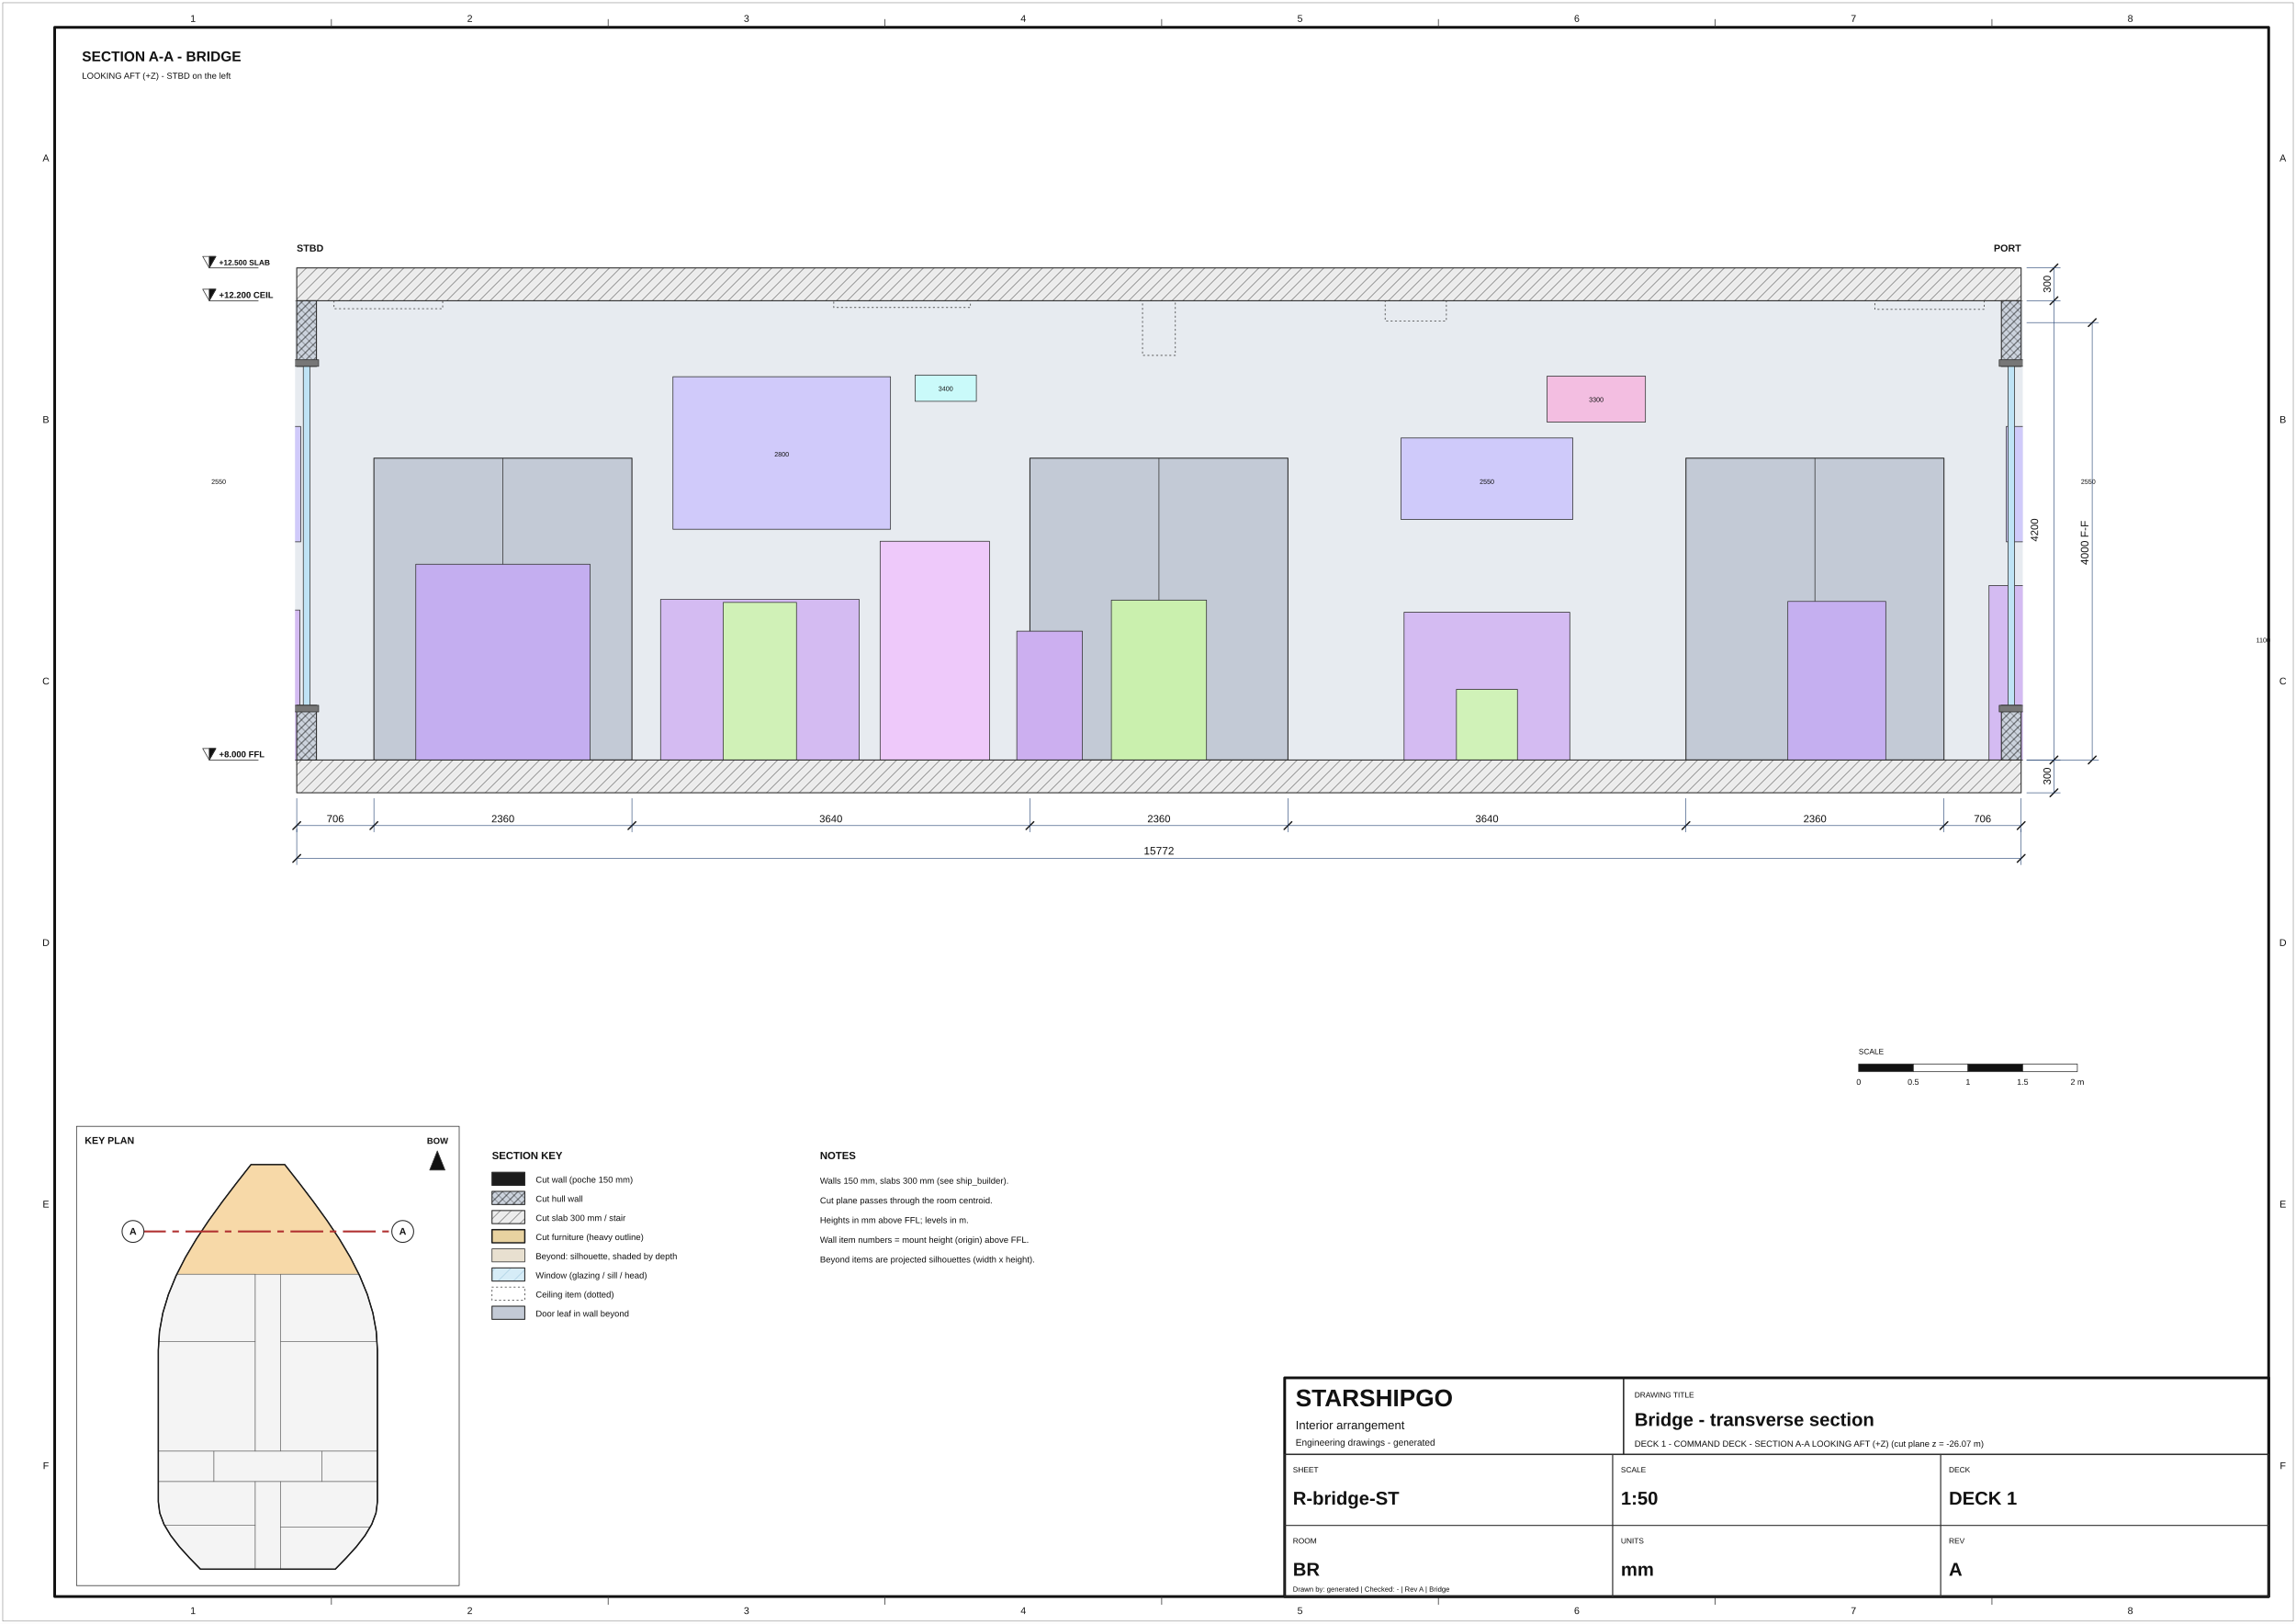
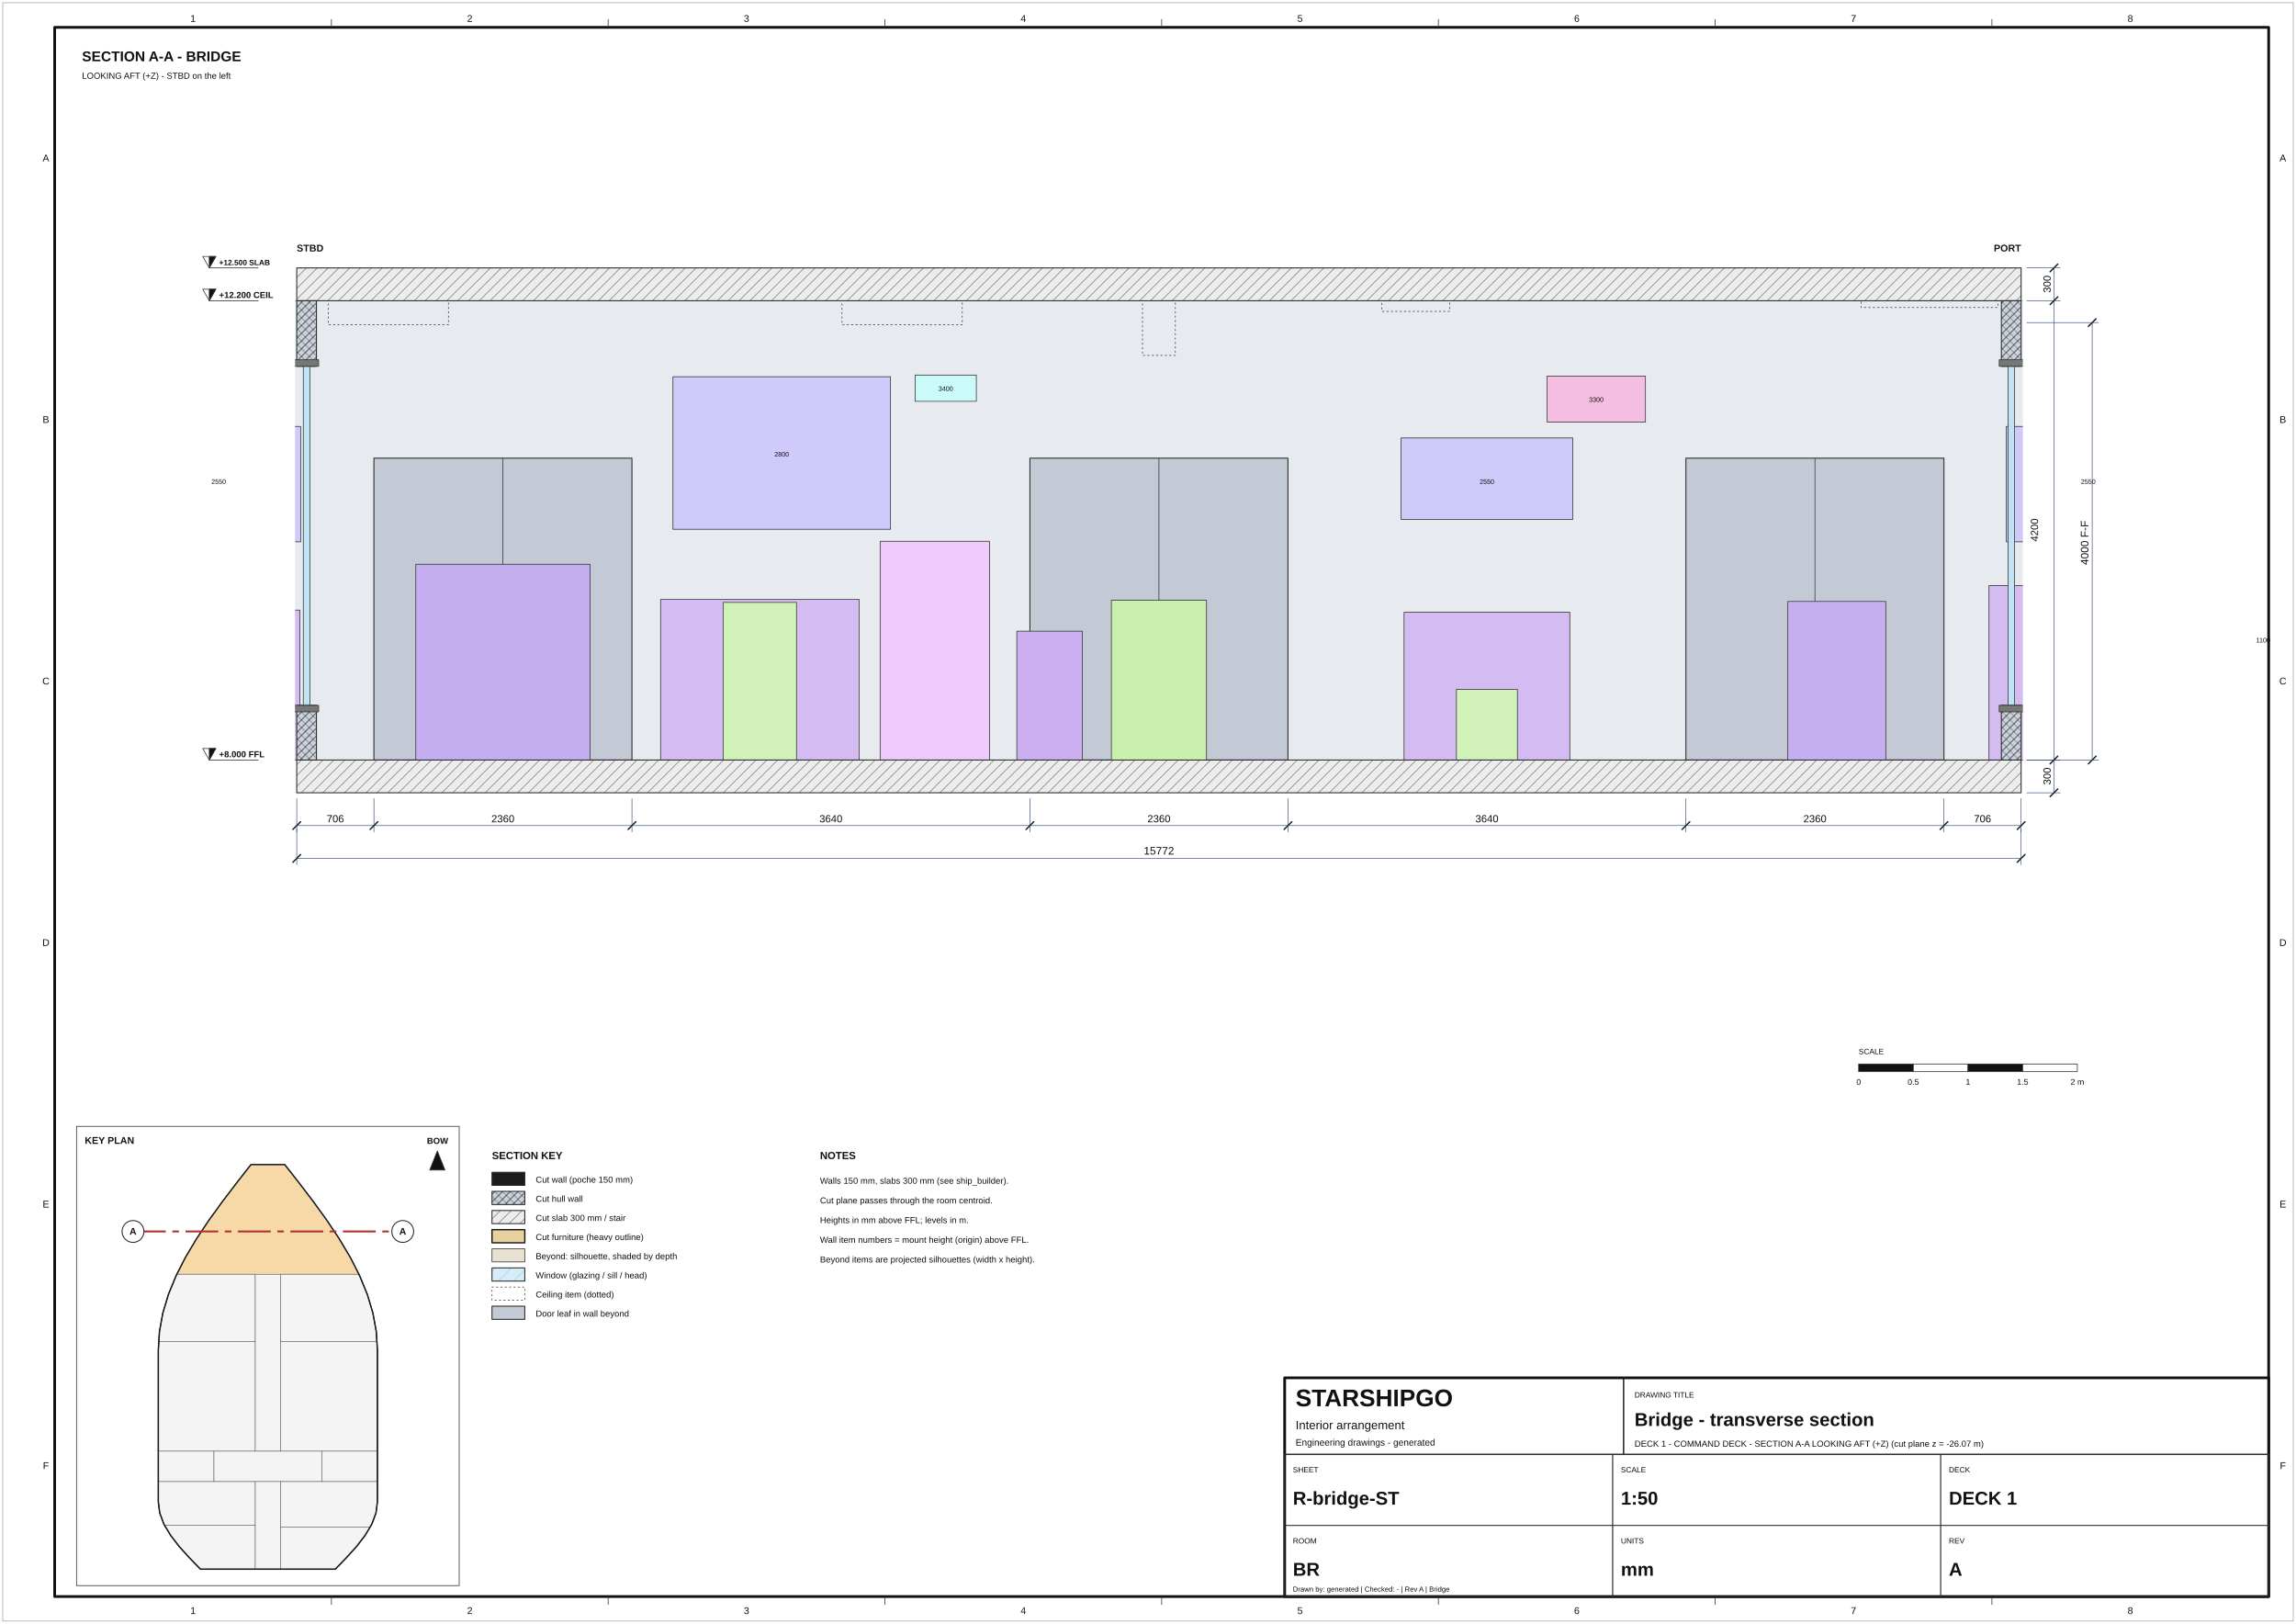
<svg xmlns="http://www.w3.org/2000/svg" width="420mm" height="297mm" viewBox="0 0 420 297">
  <style>
.t{font-family:Arial, Helvetica, 'DejaVu Sans', sans-serif;fill:#111}
.b{font-weight:bold}.i{font-style:italic}
.h{stroke:#111;stroke-width:.5;stroke-linejoin:round;stroke-linecap:round}
.m{stroke:#1a1a1a;stroke-width:.25;stroke-linejoin:round;stroke-linecap:round}
.n{stroke:#2a2a2a;stroke-width:.18;stroke-linejoin:round}
.f{stroke:#333;stroke-width:.13;stroke-linejoin:round}
.x{stroke:#555;stroke-width:.07}
.g{stroke:#9a9a9a;stroke-width:.1}
.gg{stroke:#c4c4c4;stroke-width:.08}
.d{stroke:#1d3c6e;stroke-width:.1}
.dsh{stroke:#222;stroke-width:.18;stroke-dasharray:1.6 .8}
.dot{stroke:#444;stroke-width:.14;stroke-dasharray:.25 .55;stroke-linecap:round}
.hid{stroke:#777;stroke-width:.12;stroke-dasharray:1 .7}
.cl{stroke:#b03030;stroke-width:.12;stroke-dasharray:5 1 1 1}
.cut{stroke:#b03030;stroke-width:.35;stroke-dasharray:6 1.2 1.2 1.2}
.red{stroke:#b03030;stroke-width:.13;stroke-dasharray:1.2 .7}
.none{stroke:none}
.halo{paint-order:stroke;stroke:#fff;stroke-width:.8;stroke-linejoin:round}
</style>
  <defs>
    <pattern id="hSlab" width="1.4" height="1.4" patternUnits="userSpaceOnUse" patternTransform="rotate(45)">
      <rect width="1.4" height="1.4" fill="#ececec" />
      <line x1="0" y1="0" x2="0" y2="1.4" stroke="#222" stroke-width=".13" />
    </pattern>
    <pattern id="hHull" width="1" height="1" patternUnits="userSpaceOnUse" patternTransform="rotate(45)">
      <rect width="1" height="1" fill="#c9d0da" />
      <line x1="0" y1="0" x2="0" y2="1" stroke="#111" stroke-width=".2" />
      <line x1="0" y1="0" x2="1" y2="0" stroke="#111" stroke-width=".1" />
    </pattern>
    <pattern id="hHole" width="1.6" height="1.6" patternUnits="userSpaceOnUse" patternTransform="rotate(-45)">
      <line x1="0" y1="0" x2="0" y2="1.6" stroke="#444" stroke-width=".12" />
    </pattern>
    <pattern id="hZone" width="1.8" height="1.8" patternUnits="userSpaceOnUse" patternTransform="rotate(45)">
      <line x1="0" y1="0" x2="0" y2="1.8" stroke="#d08080" stroke-width=".1" />
    </pattern>
    <pattern id="hPlen" width="1.6" height="1.6" patternUnits="userSpaceOnUse">
      <circle cx=".4" cy=".4" r=".12" fill="#888" />
      <circle cx="1.2" cy="1.2" r=".12" fill="#888" />
    </pattern>
    <pattern id="hGlass" width="2" height="2" patternUnits="userSpaceOnUse" patternTransform="rotate(45)">
      <rect width="2" height="2" fill="#d6ecf7" />
      <line x1="0" y1="0" x2="0" y2="2" stroke="#5a9abb" stroke-width=".08" />
    </pattern>
    <pattern id="hFloor" width="1.2" height="1.2" patternUnits="userSpaceOnUse" patternTransform="rotate(-45)">
      <rect width="1.2" height="1.2" fill="#f2f2f2" />
      <line x1="0" y1="0" x2="0" y2="1.2" stroke="#555" stroke-width=".1" />
    </pattern>
  </defs>
  <rect x="0" y="0" width="420" height="297" fill="#ffffff" />
  <text x="15" y="11.2" font-size="2.6" class="t b">SECTION A-A - BRIDGE</text>
  <text x="15" y="14.4" font-size="1.6" class="t" fill="#555">LOOKING AFT (+Z)  -  STBD on the left</text>
  <clipPath id="clipA">
    <rect x="53.98" y="48.7" width="316.04" height="96.6" />
  </clipPath>
  <g clip-path="url(#clipA)">
    <polygon points="-3.94,55 427.94,55 427.94,139 -3.94,139" class="x" fill="#e7ebf0" />
    <polygon points="188.4,83.8 235.6,83.8 235.6,139 188.4,139" class="n" fill="#c3cad6" />
    <line x1="212" y1="139" x2="212" y2="83.8" class="f" />
    <polygon points="308.4,83.8 355.6,83.8 355.6,139 308.4,139" class="n" fill="#c3cad6" />
    <line x1="332" y1="139" x2="332" y2="83.8" class="f" />
    <polygon points="68.4,83.8 115.6,83.8 115.6,139 68.4,139" class="n" fill="#c3cad6" />
    <line x1="92" y1="139" x2="92" y2="83.8" class="f" />
    <polygon points="167.4,68.6 178.6,68.6 178.6,73.4 167.4,73.4" class="f" fill="#cafafa" />
    <polygon points="367,78 397,78 397,99.1 367,99.1" class="f" fill="#d0cafa" />
    <polygon points="25,78 55,78 55,99.1 25,99.1" class="f" fill="#d0cafa" />
    <polygon points="283,68.8 301,68.8 301,77.2 283,77.2" class="f" fill="#f3bee1" />
    <polygon points="123.1,68.9 162.9,68.9 162.9,96.8 123.1,96.8" class="f" fill="#d0cafa" />
    <polygon points="411,107.6 417,107.6 417,122.3 411,122.3" class="f" fill="#eecafa" />
    <polygon points="256.28,80.1 287.72,80.1 287.72,95 256.28,95" class="f" fill="#cfcafa" />
    <polygon points="161,99 181,99 181,139 161,139" class="f" fill="#eec9fa" />
    <polygon points="25.16,111.58 54.86,111.58 54.86,139 25.16,139" class="f" fill="#d4bbf2" />
    <polygon points="363.84,107.08 400.16,107.08 400.16,139 363.84,139" class="f" fill="#d4bbf2" />
    <polygon points="256.84,111.98 287.16,111.98 287.16,139 256.84,139" class="f" fill="#d4bbf2" />
    <polygon points="120.84,109.62 157.16,109.62 157.16,139 120.84,139" class="f" fill="#d4bbf2" />
    <polygon points="266.42,126.08 277.58,126.08 277.58,139 266.42,139" class="f" fill="#d0f2b8" />
    <polygon points="375.64,118.4 388.34,118.4 388.34,138.9 375.64,138.9" class="f" fill="#d0f2b8" />
    <polygon points="32.84,112.2 47.18,112.2 47.18,139 32.84,139" class="f" fill="#d0f2b7" />
    <polygon points="132.3,110.18 145.7,110.18 145.7,139 132.3,139" class="f" fill="#d0f1b7" />
-     <polygon points="152.52,55 177.52,55 177.52,56.24 152.52,56.24" class="dot" fill="none" />
-     <polygon points="253.38,55 264.58,55 264.58,58.7 253.38,58.7" class="dot" fill="none" />
+     <polygon points="154.02,55 176.02,55 176.02,59.4 154.02,59.4" class="dot" fill="none" />
+     <polygon points="60.04,55 82.04,55 82.04,59.4 60.04,59.4" class="dot" fill="none" />
+     <polygon points="340.46,55 365.46,55 365.46,56.24 340.46,56.24" class="dot" fill="none" />
    <polygon points="209,55 215,55 215,65 209,65" class="dot" fill="none" />
    <polygon points="327.04,110 344.96,110 344.96,139 327.04,139" class="f" fill="#c5aff0" />
-     <polygon points="61.1,55 80.98,55 80.98,56.46 61.1,56.46" class="dot" fill="none" />
-     <polygon points="342.96,55 362.96,55 362.96,56.58 342.96,56.58" class="dot" fill="none" />
    <polygon points="186,115.44 198,115.44 198,139 186,139" class="f" fill="#ccaff0" />
+     <polygon points="252.78,55 265.18,55 265.18,56.96 252.78,56.96" class="dot" fill="none" />
    <polygon points="203.3,109.76 220.7,109.76 220.7,139 203.3,139" class="f" fill="#caf0ae" />
    <polygon points="76.06,103.2 107.94,103.2 107.94,139 76.06,139" class="f" fill="#c4aef0" />
    <polygon points="54.28,139 369.72,139 369.72,145 54.28,145" class="n" fill="url(#hSlab)" />
    <polygon points="54.28,49 369.72,49 369.72,55 54.28,55" class="n" fill="url(#hSlab)" />
    <polygon points="54.28,129 57.89,129 57.89,139 54.28,139" class="n" fill="url(#hHull)" />
    <polygon points="54.28,55 57.89,55 57.89,67 54.28,67" class="n" fill="url(#hHull)" />
    <polygon points="55.48,67 56.68,67 56.68,129 55.48,129" class="f" fill="#bfe3f5" />
    <polygon points="53.88,129 58.29,129 58.29,130.2 53.88,130.2" class="f" fill="#777" />
    <polygon points="53.88,65.8 58.29,65.8 58.29,67 53.88,67" class="f" fill="#777" />
    <polygon points="366.11,129 369.72,129 369.72,139 366.11,139" class="n" fill="url(#hHull)" />
    <polygon points="366.11,55 369.72,55 369.72,67 366.11,67" class="n" fill="url(#hHull)" />
    <polygon points="367.32,67 368.52,67 368.52,129 367.32,129" class="f" fill="#bfe3f5" />
    <polygon points="365.71,129 370.12,129 370.12,130.2 365.71,130.2" class="f" fill="#777" />
    <polygon points="365.71,65.8 370.12,65.8 370.12,67 365.71,67" class="f" fill="#777" />
  </g>
  <text x="143" y="83.5" font-size="1.2" class="t" text-anchor="middle" fill="#444">2800</text>
  <text x="382" y="88.5" font-size="1.2" class="t" text-anchor="middle" fill="#444">2550</text>
  <text x="40" y="88.5" font-size="1.2" class="t" text-anchor="middle" fill="#444">2550</text>
  <text x="272" y="88.5" font-size="1.2" class="t" text-anchor="middle" fill="#444">2550</text>
  <text x="292" y="73.5" font-size="1.2" class="t" text-anchor="middle" fill="#444">3300</text>
  <text x="414" y="117.5" font-size="1.2" class="t" text-anchor="middle" fill="#444">1100</text>
  <text x="173" y="71.5" font-size="1.2" class="t" text-anchor="middle" fill="#444">3400</text>
  <text x="54.28" y="46" font-size="1.8" class="t b">STBD</text>
  <text x="369.72" y="46" font-size="1.8" class="t b" text-anchor="end">PORT</text>
  <line x1="375.72" y1="145" x2="375.72" y2="49" class="d" />
  <line x1="375.02" y1="145.7" x2="376.42" y2="144.3" class="m" />
  <line x1="370.72" y1="145" x2="376.92" y2="145" class="d" />
  <line x1="375.02" y1="139.7" x2="376.42" y2="138.3" class="m" />
  <line x1="370.72" y1="139" x2="376.92" y2="139" class="d" />
  <line x1="375.02" y1="55.7" x2="376.42" y2="54.3" class="m" />
  <line x1="370.72" y1="55" x2="376.92" y2="55" class="d" />
  <line x1="375.02" y1="49.7" x2="376.42" y2="48.3" class="m" />
  <line x1="370.72" y1="49" x2="376.92" y2="49" class="d" />
  <text x="375.12" y="143.54" font-size="1.9" class="t" transform="rotate(-90 375.12 143.54)">300</text>
  <text x="372.82" y="99.05" font-size="1.9" class="t" transform="rotate(-90 372.82 99.05)">4200</text>
  <text x="375.12" y="53.54" font-size="1.9" class="t" transform="rotate(-90 375.12 53.54)">300</text>
  <line x1="382.72" y1="59" x2="382.72" y2="139" class="d" />
  <line x1="382.02" y1="59.7" x2="383.42" y2="58.3" class="m" />
  <line x1="382.02" y1="139.7" x2="383.42" y2="138.3" class="m" />
  <line x1="370.72" y1="59" x2="383.92" y2="59" class="d" />
  <line x1="370.72" y1="139" x2="383.92" y2="139" class="d" />
  <text x="382.02" y="103.32" font-size="2" class="t" transform="rotate(-90 382.02 103.32)">4000 F-F</text>
  <line x1="38.28" y1="139" x2="47.28" y2="139" class="f" />
  <polygon points="38.28,139 37.08,136.9 39.48,136.9" class="f" fill="#fff" />
  <polygon points="38.28,139 39.48,136.9 38.28,136.9" class="f" fill="#111" />
  <text x="40.08" y="138.5" font-size="1.6" class="t b">+8.000 FFL</text>
  <line x1="38.28" y1="55" x2="47.28" y2="55" class="f" />
  <polygon points="38.28,55 37.08,52.9 39.48,52.9" class="f" fill="#fff" />
  <polygon points="38.28,55 39.48,52.9 38.28,52.9" class="f" fill="#111" />
  <text x="40.08" y="54.5" font-size="1.6" class="t b">+12.200 CEIL</text>
  <line x1="38.28" y1="49" x2="47.28" y2="49" class="f" />
  <polygon points="38.28,49 37.08,46.9 39.48,46.9" class="f" fill="#fff" />
  <polygon points="38.28,49 39.48,46.9 38.28,46.9" class="f" fill="#111" />
  <text x="40.08" y="48.5" font-size="1.4" class="t b">+12.500 SLAB</text>
  <line x1="54.28" y1="151" x2="369.72" y2="151" class="d" />
  <line x1="53.58" y1="151.7" x2="54.98" y2="150.3" class="m" />
  <line x1="54.28" y1="146" x2="54.28" y2="152.2" class="d" />
  <line x1="67.7" y1="151.7" x2="69.1" y2="150.3" class="m" />
  <line x1="68.4" y1="146" x2="68.4" y2="152.2" class="d" />
  <line x1="114.9" y1="151.7" x2="116.3" y2="150.3" class="m" />
  <line x1="115.6" y1="146" x2="115.6" y2="152.2" class="d" />
  <line x1="187.7" y1="151.7" x2="189.1" y2="150.3" class="m" />
  <line x1="188.4" y1="146" x2="188.4" y2="152.2" class="d" />
  <line x1="234.9" y1="151.7" x2="236.3" y2="150.3" class="m" />
  <line x1="235.6" y1="146" x2="235.6" y2="152.2" class="d" />
  <line x1="307.7" y1="151.7" x2="309.1" y2="150.3" class="m" />
  <line x1="308.4" y1="146" x2="308.4" y2="152.2" class="d" />
  <line x1="354.9" y1="151.7" x2="356.3" y2="150.3" class="m" />
  <line x1="355.6" y1="146" x2="355.6" y2="152.2" class="d" />
  <line x1="369.02" y1="151.7" x2="370.42" y2="150.3" class="m" />
  <line x1="369.72" y1="146" x2="369.72" y2="152.2" class="d" />
  <text x="61.34" y="150.4" font-size="1.9" class="t" text-anchor="middle">706</text>
  <text x="92" y="150.4" font-size="1.9" class="t" text-anchor="middle">2360</text>
  <text x="152" y="150.4" font-size="1.9" class="t" text-anchor="middle">3640</text>
  <text x="212" y="150.4" font-size="1.9" class="t" text-anchor="middle">2360</text>
  <text x="272" y="150.4" font-size="1.9" class="t" text-anchor="middle">3640</text>
  <text x="332" y="150.4" font-size="1.9" class="t" text-anchor="middle">2360</text>
  <text x="362.66" y="150.4" font-size="1.9" class="t" text-anchor="middle">706</text>
  <line x1="54.28" y1="157" x2="369.72" y2="157" class="d" />
  <line x1="53.58" y1="157.7" x2="54.98" y2="156.3" class="m" />
  <line x1="369.02" y1="157.7" x2="370.42" y2="156.3" class="m" />
  <line x1="54.28" y1="151.6" x2="54.28" y2="158.2" class="d" />
  <line x1="369.72" y1="151.6" x2="369.72" y2="158.2" class="d" />
  <text x="212" y="156.3" font-size="2" class="t" text-anchor="middle">15772</text>
  <text x="340" y="192.8" font-size="1.4" class="t" fill="#666">SCALE</text>
  <rect x="340" y="194.6" width="10" height="1.4" class="f" fill="#111" />
  <rect x="350" y="194.6" width="10" height="1.4" class="f" fill="#fff" />
  <rect x="360" y="194.6" width="10" height="1.4" class="f" fill="#111" />
  <rect x="370" y="194.6" width="10" height="1.4" class="f" fill="#fff" />
  <text x="340" y="198.4" font-size="1.5" class="t" text-anchor="middle">0</text>
  <text x="350" y="198.4" font-size="1.5" class="t" text-anchor="middle">0.5</text>
  <text x="360" y="198.4" font-size="1.5" class="t" text-anchor="middle">1</text>
  <text x="370" y="198.4" font-size="1.5" class="t" text-anchor="middle">1.5</text>
  <text x="380" y="198.4" font-size="1.5" class="t" text-anchor="middle">2 m</text>
  <rect x="14" y="206" width="70" height="84" class="f" fill="none" />
  <text x="15.5" y="209.2" font-size="1.8" class="t b">KEY PLAN</text>
  <polygon points="52.08,213 54.74,216.39 57.32,219.78 59.78,223.18 62.05,226.57 64.07,229.96 65.8,233.35 67.19,236.74 68.21,240.13 68.83,243.53 69.04,246.92 69.04,274.67 68.78,276.72 68.01,278.78 66.78,280.83 65.19,282.89 63.33,284.94 61.33,287 36.67,287 34.67,284.94 32.81,282.89 31.22,280.83 29.99,278.78 29.22,276.72 28.96,274.67 28.96,246.92 29.17,243.53 29.79,240.13 30.81,236.74 32.2,233.35 33.93,229.96 35.95,226.57 38.22,223.18 40.68,219.78 43.26,216.39 45.92,213" class="n" fill="#f4f4f4" />
  <polygon points="46.69,233.04 51.31,233.04 51.31,265.42 46.69,265.42" class="x" fill="none" />
  <polygon points="46.69,270.97 51.31,270.97 51.31,287 46.69,287" class="x" fill="none" />
  <polygon points="39.13,265.42 58.87,265.42 58.87,270.97 39.13,270.97" class="x" fill="none" />
  <polygon points="28.96,265.42 39.13,265.42 39.13,270.97 28.96,270.97" class="x" fill="none" />
  <polygon points="58.87,265.42 69.04,265.42 69.04,270.97 58.87,270.97" class="x" fill="none" />
  <polygon points="33.93,229.96 35.95,226.57 38.22,223.18 40.68,219.78 43.26,216.39 45.92,213 52.08,213 54.74,216.39 57.32,219.78 59.78,223.18 62.05,226.57 64.07,229.96 65.65,233.04 32.35,233.04" class="x" fill="#f7d9a8" />
  <polygon points="29.17,243.53 29.79,240.13 30.81,236.74 32.2,233.35 32.35,233.04 46.69,233.04 46.69,245.38 29.05,245.38" class="x" fill="none" />
  <polygon points="28.96,246.92 29.05,245.38 46.69,245.38 46.69,265.42 28.96,265.42" class="x" fill="none" />
  <polygon points="51.31,233.04 65.65,233.04 65.8,233.35 67.19,236.74 68.21,240.13 68.83,243.53 68.95,245.38 51.31,245.38" class="x" fill="none" />
  <polygon points="51.31,245.38 68.95,245.38 69.04,246.92 69.04,265.42 51.31,265.42" class="x" fill="none" />
  <polygon points="29.99,278.78 29.22,276.72 28.96,274.67 28.96,270.97 46.69,270.97 46.69,278.98 30.11,278.98" class="x" fill="none" />
  <polygon points="34.67,284.94 32.81,282.89 31.22,280.83 30.11,278.98 46.69,278.98 46.69,287 36.67,287" class="x" fill="none" />
  <polygon points="51.31,270.97 69.04,270.97 69.04,274.67 68.78,276.72 68.01,278.78 67.7,279.29 51.31,279.29" class="x" fill="none" />
  <polygon points="51.31,279.29 67.7,279.29 66.78,280.83 65.19,282.89 63.33,284.94 61.33,287 51.31,287" class="x" fill="none" />
  <polygon points="52.08,213 54.74,216.39 57.32,219.78 59.78,223.18 62.05,226.57 64.07,229.96 65.8,233.35 67.19,236.74 68.21,240.13 68.83,243.53 69.04,246.92 69.04,274.67 68.78,276.72 68.01,278.78 66.78,280.83 65.19,282.89 63.33,284.94 61.33,287 36.67,287 34.67,284.94 32.81,282.89 31.22,280.83 29.99,278.78 29.22,276.72 28.96,274.67 28.96,246.92 29.17,243.53 29.79,240.13 30.81,236.74 32.2,233.35 33.93,229.96 35.95,226.57 38.22,223.18 40.68,219.78 43.26,216.39 45.92,213" class="m" fill="none" />
  <line x1="24.33" y1="225.23" x2="73.67" y2="225.23" class="cut" />
  <circle cx="24.33" cy="225.23" r="2" class="n" fill="#fff" />
  <text x="24.33" y="225.83" font-size="1.8" class="t b" text-anchor="middle">A</text>
  <circle cx="73.67" cy="225.23" r="2" class="n" fill="#fff" />
  <text x="73.67" y="225.83" font-size="1.8" class="t b" text-anchor="middle">A</text>
  <text x="82" y="209.2" font-size="1.6" class="t b" text-anchor="end">BOW</text>
  <polygon points="80,210.5 81.4,214 78.6,214" class="f" fill="#111" />
  <text x="90" y="212" font-size="1.9" class="t b">SECTION KEY</text>
  <rect x="90" y="214.4" width="6" height="2.4" class="n" fill="#1c1c1c" />
  <text x="98" y="216.3" font-size="1.6" class="t">Cut wall (poche 150 mm)</text>
  <rect x="90" y="217.9" width="6" height="2.4" class="n" fill="url(#hHull)" />
  <text x="98" y="219.8" font-size="1.6" class="t">Cut hull wall</text>
  <rect x="90" y="221.4" width="6" height="2.4" class="n" fill="url(#hSlab)" />
  <text x="98" y="223.3" font-size="1.6" class="t">Cut slab 300 mm / stair</text>
  <rect x="90" y="224.9" width="6" height="2.4" class="m" fill="#e8d2a0" />
  <text x="98" y="226.8" font-size="1.6" class="t">Cut furniture (heavy outline)</text>
  <rect x="90" y="228.4" width="6" height="2.4" class="f" fill="#e8e0d0" />
  <text x="98" y="230.3" font-size="1.6" class="t">Beyond: silhouette, shaded by depth</text>
  <rect x="90" y="231.9" width="6" height="2.4" class="n" fill="url(#hGlass)" />
  <text x="98" y="233.8" font-size="1.6" class="t">Window (glazing / sill / head)</text>
  <rect x="90" y="235.4" width="6" height="2.4" class="dot" fill="none" />
  <text x="98" y="237.3" font-size="1.6" class="t">Ceiling item (dotted)</text>
  <rect x="90" y="238.9" width="6" height="2.4" class="n" fill="#c3cad6" />
  <text x="98" y="240.8" font-size="1.6" class="t">Door leaf in wall beyond</text>
  <text x="150" y="212" font-size="1.9" class="t b">NOTES</text>
  <text x="150" y="216.5" font-size="1.6" class="t">Walls 150 mm, slabs 300 mm (see ship_builder).</text>
  <text x="150" y="220.1" font-size="1.6" class="t">Cut plane passes through the room centroid.</text>
  <text x="150" y="223.7" font-size="1.6" class="t">Heights in mm above FFL; levels in m.</text>
  <text x="150" y="227.3" font-size="1.6" class="t">Wall item numbers = mount height (origin) above FFL.</text>
  <text x="150" y="230.9" font-size="1.6" class="t">Beyond items are projected silhouettes (width x height).</text>
  <rect x="0.5" y="0.5" width="419" height="296" class="x" fill="none" />
  <rect x="10" y="5" width="405" height="287" class="h" fill="none" />
  <text x="35.31" y="4" font-size="1.8" class="t" text-anchor="middle">1</text>
  <text x="35.31" y="295.2" font-size="1.8" class="t" text-anchor="middle">1</text>
  <text x="85.94" y="4" font-size="1.8" class="t" text-anchor="middle">2</text>
  <text x="85.94" y="295.2" font-size="1.8" class="t" text-anchor="middle">2</text>
  <line x1="60.62" y1="3.5" x2="60.62" y2="5" class="f" />
  <line x1="60.62" y1="292" x2="60.62" y2="293.5" class="f" />
  <text x="136.56" y="4" font-size="1.8" class="t" text-anchor="middle">3</text>
  <text x="136.56" y="295.2" font-size="1.8" class="t" text-anchor="middle">3</text>
  <line x1="111.25" y1="3.5" x2="111.25" y2="5" class="f" />
  <line x1="111.25" y1="292" x2="111.25" y2="293.5" class="f" />
  <text x="187.19" y="4" font-size="1.8" class="t" text-anchor="middle">4</text>
  <text x="187.19" y="295.2" font-size="1.8" class="t" text-anchor="middle">4</text>
  <line x1="161.88" y1="3.5" x2="161.88" y2="5" class="f" />
  <line x1="161.88" y1="292" x2="161.88" y2="293.5" class="f" />
  <text x="237.81" y="4" font-size="1.8" class="t" text-anchor="middle">5</text>
  <text x="237.81" y="295.2" font-size="1.8" class="t" text-anchor="middle">5</text>
  <line x1="212.5" y1="3.5" x2="212.5" y2="5" class="f" />
  <line x1="212.5" y1="292" x2="212.5" y2="293.5" class="f" />
  <text x="288.44" y="4" font-size="1.8" class="t" text-anchor="middle">6</text>
  <text x="288.44" y="295.2" font-size="1.8" class="t" text-anchor="middle">6</text>
  <line x1="263.12" y1="3.5" x2="263.12" y2="5" class="f" />
  <line x1="263.12" y1="292" x2="263.12" y2="293.5" class="f" />
  <text x="339.06" y="4" font-size="1.8" class="t" text-anchor="middle">7</text>
  <text x="339.06" y="295.2" font-size="1.8" class="t" text-anchor="middle">7</text>
  <line x1="313.75" y1="3.5" x2="313.75" y2="5" class="f" />
  <line x1="313.75" y1="292" x2="313.75" y2="293.5" class="f" />
  <text x="389.69" y="4" font-size="1.8" class="t" text-anchor="middle">8</text>
  <text x="389.69" y="295.2" font-size="1.8" class="t" text-anchor="middle">8</text>
  <line x1="364.38" y1="3.5" x2="364.38" y2="5" class="f" />
  <line x1="364.38" y1="292" x2="364.38" y2="293.5" class="f" />
  <text x="8.4" y="29.52" font-size="1.8" class="t" text-anchor="middle">A</text>
  <text x="417.6" y="29.52" font-size="1.8" class="t" text-anchor="middle">A</text>
  <text x="8.4" y="77.35" font-size="1.8" class="t" text-anchor="middle">B</text>
  <text x="417.6" y="77.35" font-size="1.8" class="t" text-anchor="middle">B</text>
  <text x="8.4" y="125.18" font-size="1.8" class="t" text-anchor="middle">C</text>
  <text x="417.6" y="125.18" font-size="1.8" class="t" text-anchor="middle">C</text>
  <text x="8.4" y="173.02" font-size="1.8" class="t" text-anchor="middle">D</text>
  <text x="417.6" y="173.02" font-size="1.8" class="t" text-anchor="middle">D</text>
  <text x="8.4" y="220.85" font-size="1.8" class="t" text-anchor="middle">E</text>
  <text x="417.6" y="220.85" font-size="1.8" class="t" text-anchor="middle">E</text>
  <text x="8.4" y="268.68" font-size="1.8" class="t" text-anchor="middle">F</text>
  <text x="417.6" y="268.68" font-size="1.8" class="t" text-anchor="middle">F</text>
  <rect x="235" y="252" width="180" height="40" class="h" fill="#ffffff" />
  <line x1="235" y1="266" x2="415" y2="266" class="m" />
  <line x1="297" y1="252" x2="297" y2="266" class="m" />
  <text x="237" y="257.2" font-size="4.4" class="t b">STARSHIPGO</text>
  <text x="237" y="261.4" font-size="2.2" class="t">Interior arrangement</text>
  <text x="237" y="264.4" font-size="1.7" class="t" fill="#444">Engineering drawings - generated</text>
  <text x="299" y="255.6" font-size="1.4" class="t" fill="#666">DRAWING TITLE</text>
  <text x="299" y="260.8" font-size="3.4" class="t b">Bridge - transverse section</text>
  <text x="299" y="264.6" font-size="1.6" class="t">DECK 1 - COMMAND DECK  -  SECTION A-A LOOKING AFT (+Z)  (cut plane z = -26.07 m)</text>
  <rect x="235" y="266" width="60" height="13" class="f" fill="none" />
  <text x="236.5" y="269.3" font-size="1.4" class="t" fill="#666">SHEET</text>
  <text x="236.5" y="275.2" font-size="3.4" class="t b">R-bridge-ST</text>
  <rect x="295" y="266" width="60" height="13" class="f" fill="none" />
  <text x="296.5" y="269.3" font-size="1.4" class="t" fill="#666">SCALE</text>
  <text x="296.5" y="275.2" font-size="3.4" class="t b">1:50</text>
  <rect x="355" y="266" width="60" height="13" class="f" fill="none" />
  <text x="356.5" y="269.3" font-size="1.4" class="t" fill="#666">DECK</text>
  <text x="356.5" y="275.2" font-size="3.4" class="t b">DECK 1</text>
  <rect x="235" y="279" width="60" height="13" class="f" fill="none" />
  <text x="236.5" y="282.3" font-size="1.4" class="t" fill="#666">ROOM</text>
  <text x="236.5" y="288.2" font-size="3.4" class="t b">BR</text>
  <rect x="295" y="279" width="60" height="13" class="f" fill="none" />
  <text x="296.5" y="282.3" font-size="1.4" class="t" fill="#666">UNITS</text>
  <text x="296.5" y="288.2" font-size="3.4" class="t b">mm</text>
  <rect x="355" y="279" width="60" height="13" class="f" fill="none" />
  <text x="356.5" y="282.3" font-size="1.4" class="t" fill="#666">REV</text>
  <text x="356.5" y="288.2" font-size="3.4" class="t b">A</text>
  <text x="236.5" y="291.1" font-size="1.3" class="t" fill="#555">Drawn by: generated   |   Checked: -   |   Rev A   |   Bridge</text>
</svg>
